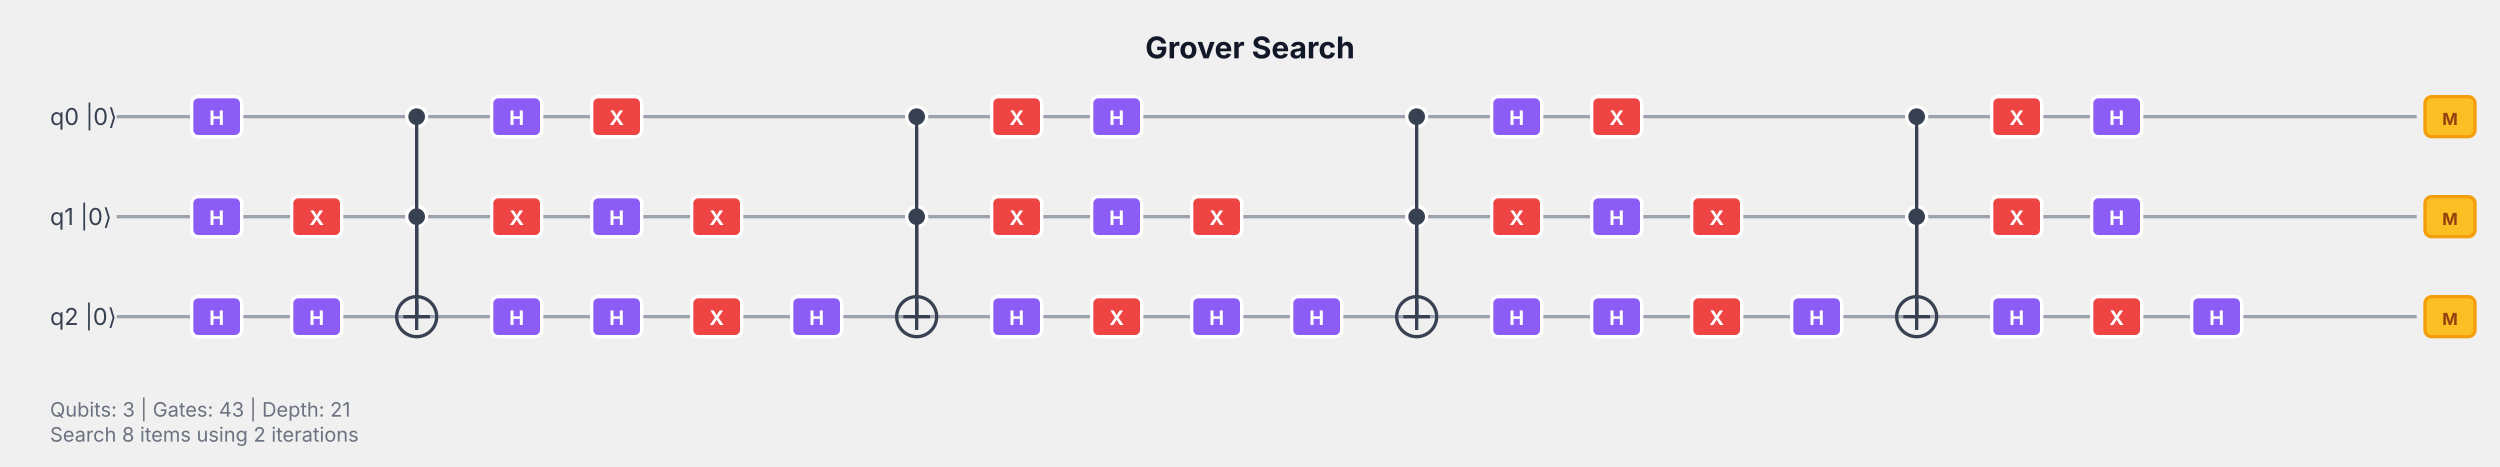
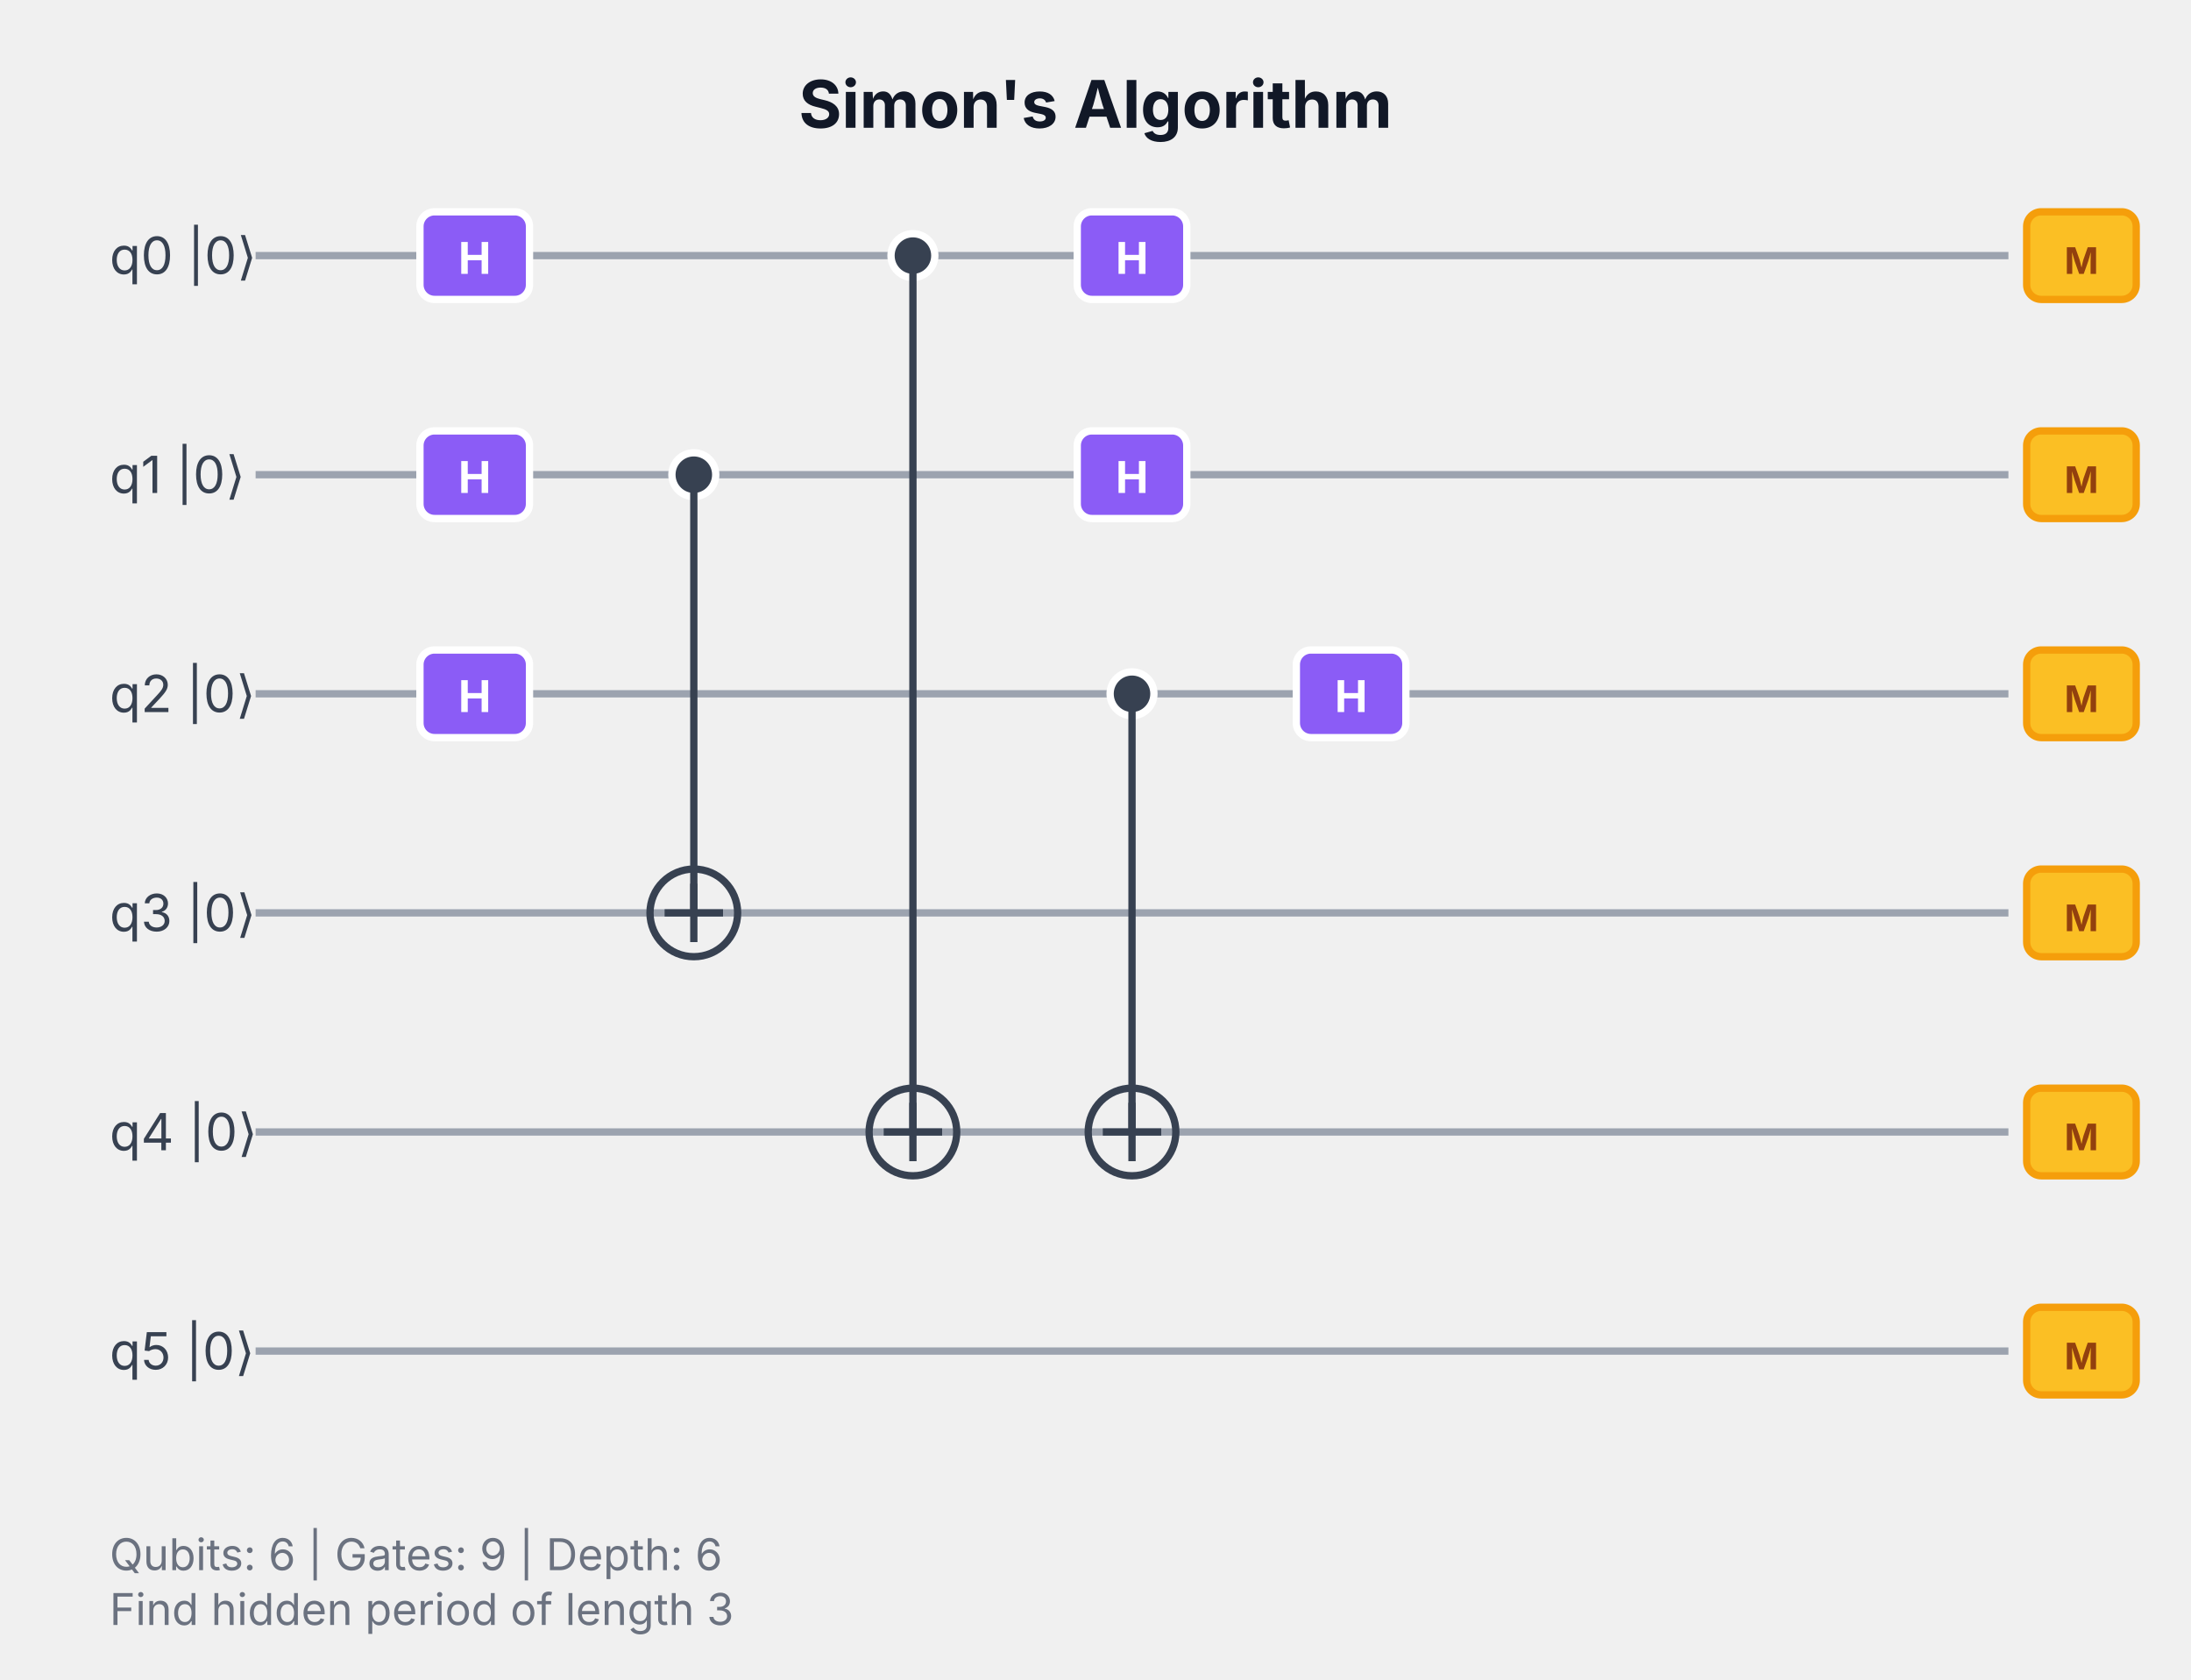
- <svg xmlns="http://www.w3.org/2000/svg" height="280" style="background-color: #ffffff; border: 1px solid #e5e7eb; border-radius: 8px;" width="1500">
+ <svg xmlns="http://www.w3.org/2000/svg" height="460" style="background-color: #ffffff; border: 1px solid #e5e7eb; border-radius: 8px;" width="600">
  <defs>
    <style>.gate-group:hover rect { opacity: 1; stroke-width: 3; }
                         .gate-group:hover circle { stroke-width: 3; }
                         text { font-family: 'SF Pro Display', 'Segoe UI', system-ui, sans-serif; }</style>
  </defs>
-   <text fill="#111827" font-size="18" font-weight="bold" text-anchor="middle" x="750" y="35">Grover Search</text>
+   <text fill="#111827" font-size="18" font-weight="bold" text-anchor="middle" x="300" y="35">Simon's Algorithm</text>
  <g>
    <text fill="#374151" font-size="14" x="30" y="75">q0 |0⟩</text>
-     <line stroke="#9ca3af" stroke-width="2" x1="70" x2="1450" y1="70" y2="70" />
+     <line stroke="#9ca3af" stroke-width="2" x1="70" x2="550" y1="70" y2="70" />
  </g>
  <g>
    <text fill="#374151" font-size="14" x="30" y="135">q1 |0⟩</text>
-     <line stroke="#9ca3af" stroke-width="2" x1="70" x2="1450" y1="130" y2="130" />
+     <line stroke="#9ca3af" stroke-width="2" x1="70" x2="550" y1="130" y2="130" />
  </g>
  <g>
    <text fill="#374151" font-size="14" x="30" y="195">q2 |0⟩</text>
-     <line stroke="#9ca3af" stroke-width="2" x1="70" x2="1450" y1="190" y2="190" />
+     <line stroke="#9ca3af" stroke-width="2" x1="70" x2="550" y1="190" y2="190" />
+   </g>
+   <g>
+     <text fill="#374151" font-size="14" x="30" y="255">q3 |0⟩</text>
+     <line stroke="#9ca3af" stroke-width="2" x1="70" x2="550" y1="250" y2="250" />
+   </g>
+   <g>
+     <text fill="#374151" font-size="14" x="30" y="315">q4 |0⟩</text>
+     <line stroke="#9ca3af" stroke-width="2" x1="70" x2="550" y1="310" y2="310" />
+   </g>
+   <g>
+     <text fill="#374151" font-size="14" x="30" y="375">q5 |0⟩</text>
+     <line stroke="#9ca3af" stroke-width="2" x1="70" x2="550" y1="370" y2="370" />
  </g>
  <g class="gate-group">
    <rect fill="#8b5cf6" height="24" rx="4" stroke="#ffffff" stroke-width="2" width="30" x="115" y="58" />
    <text fill="#ffffff" font-size="12" font-weight="bold" text-anchor="middle" x="130" y="75">H</text>
  </g>
  <g class="gate-group">
    <rect fill="#8b5cf6" height="24" rx="4" stroke="#ffffff" stroke-width="2" width="30" x="115" y="118" />
    <text fill="#ffffff" font-size="12" font-weight="bold" text-anchor="middle" x="130" y="135">H</text>
  </g>
  <g class="gate-group">
    <rect fill="#8b5cf6" height="24" rx="4" stroke="#ffffff" stroke-width="2" width="30" x="115" y="178" />
    <text fill="#ffffff" font-size="12" font-weight="bold" text-anchor="middle" x="130" y="195">H</text>
  </g>
  <g class="gate-group">
-     <rect fill="#ef4444" height="24" rx="4" stroke="#ffffff" stroke-width="2" width="30" x="175" y="118" />
-     <text fill="#ffffff" font-size="12" font-weight="bold" text-anchor="middle" x="190" y="135">X</text>
-   </g>
-   <g class="gate-group">
-     <rect fill="#8b5cf6" height="24" rx="4" stroke="#ffffff" stroke-width="2" width="30" x="175" y="178" />
-     <text fill="#ffffff" font-size="12" font-weight="bold" text-anchor="middle" x="190" y="195">H</text>
+     <circle cx="190" cy="130" fill="#374151" r="6" stroke="#ffffff" stroke-width="2" />
+     <circle cx="190" cy="250" fill="none" r="12" stroke="#374151" stroke-width="2" />
+     <line stroke="#374151" stroke-width="2" x1="182" x2="198" y1="250" y2="250" />
+     <line stroke="#374151" stroke-width="2" x1="190" x2="190" y1="242" y2="258" />
+     <line stroke="#374151" stroke-width="2" x1="190" x2="190" y1="130" y2="250" />
  </g>
  <g class="gate-group">
    <circle cx="250" cy="70" fill="#374151" r="6" stroke="#ffffff" stroke-width="2" />
-     <circle cx="250" cy="130" fill="#374151" r="6" stroke="#ffffff" stroke-width="2" />
-     <circle cx="250" cy="190" fill="none" r="12" stroke="#374151" stroke-width="2" />
-     <line stroke="#374151" stroke-width="2" x1="242" x2="258" y1="190" y2="190" />
-     <line stroke="#374151" stroke-width="2" x1="250" x2="250" y1="182" y2="198" />
-     <line stroke="#374151" stroke-width="2" x1="250" x2="250" y1="70" y2="190" />
-     <line stroke="#374151" stroke-width="2" x1="250" x2="250" y1="130" y2="190" />
+     <circle cx="250" cy="310" fill="none" r="12" stroke="#374151" stroke-width="2" />
+     <line stroke="#374151" stroke-width="2" x1="242" x2="258" y1="310" y2="310" />
+     <line stroke="#374151" stroke-width="2" x1="250" x2="250" y1="302" y2="318" />
+     <line stroke="#374151" stroke-width="2" x1="250" x2="250" y1="70" y2="310" />
  </g>
  <g class="gate-group">
-     <rect fill="#8b5cf6" height="24" rx="4" stroke="#ffffff" stroke-width="2" width="30" x="295" y="178" />
-     <text fill="#ffffff" font-size="12" font-weight="bold" text-anchor="middle" x="310" y="195">H</text>
-   </g>
-   <g class="gate-group">
-     <rect fill="#ef4444" height="24" rx="4" stroke="#ffffff" stroke-width="2" width="30" x="295" y="118" />
-     <text fill="#ffffff" font-size="12" font-weight="bold" text-anchor="middle" x="310" y="135">X</text>
+     <circle cx="310" cy="190" fill="#374151" r="6" stroke="#ffffff" stroke-width="2" />
+     <circle cx="310" cy="310" fill="none" r="12" stroke="#374151" stroke-width="2" />
+     <line stroke="#374151" stroke-width="2" x1="302" x2="318" y1="310" y2="310" />
+     <line stroke="#374151" stroke-width="2" x1="310" x2="310" y1="302" y2="318" />
+     <line stroke="#374151" stroke-width="2" x1="310" x2="310" y1="190" y2="310" />
  </g>
  <g class="gate-group">
    <rect fill="#8b5cf6" height="24" rx="4" stroke="#ffffff" stroke-width="2" width="30" x="295" y="58" />
    <text fill="#ffffff" font-size="12" font-weight="bold" text-anchor="middle" x="310" y="75">H</text>
  </g>
  <g class="gate-group">
-     <rect fill="#8b5cf6" height="24" rx="4" stroke="#ffffff" stroke-width="2" width="30" x="355" y="118" />
-     <text fill="#ffffff" font-size="12" font-weight="bold" text-anchor="middle" x="370" y="135">H</text>
+     <rect fill="#8b5cf6" height="24" rx="4" stroke="#ffffff" stroke-width="2" width="30" x="295" y="118" />
+     <text fill="#ffffff" font-size="12" font-weight="bold" text-anchor="middle" x="310" y="135">H</text>
  </g>
  <g class="gate-group">
    <rect fill="#8b5cf6" height="24" rx="4" stroke="#ffffff" stroke-width="2" width="30" x="355" y="178" />
    <text fill="#ffffff" font-size="12" font-weight="bold" text-anchor="middle" x="370" y="195">H</text>
  </g>
-   <g class="gate-group">
-     <rect fill="#ef4444" height="24" rx="4" stroke="#ffffff" stroke-width="2" width="30" x="355" y="58" />
-     <text fill="#ffffff" font-size="12" font-weight="bold" text-anchor="middle" x="370" y="75">X</text>
-   </g>
-   <g class="gate-group">
-     <rect fill="#ef4444" height="24" rx="4" stroke="#ffffff" stroke-width="2" width="30" x="415" y="118" />
-     <text fill="#ffffff" font-size="12" font-weight="bold" text-anchor="middle" x="430" y="135">X</text>
-   </g>
-   <g class="gate-group">
-     <rect fill="#ef4444" height="24" rx="4" stroke="#ffffff" stroke-width="2" width="30" x="415" y="178" />
-     <text fill="#ffffff" font-size="12" font-weight="bold" text-anchor="middle" x="430" y="195">X</text>
-   </g>
-   <g class="gate-group">
-     <rect fill="#8b5cf6" height="24" rx="4" stroke="#ffffff" stroke-width="2" width="30" x="475" y="178" />
-     <text fill="#ffffff" font-size="12" font-weight="bold" text-anchor="middle" x="490" y="195">H</text>
-   </g>
-   <g class="gate-group">
-     <circle cx="550" cy="70" fill="#374151" r="6" stroke="#ffffff" stroke-width="2" />
-     <circle cx="550" cy="130" fill="#374151" r="6" stroke="#ffffff" stroke-width="2" />
-     <circle cx="550" cy="190" fill="none" r="12" stroke="#374151" stroke-width="2" />
-     <line stroke="#374151" stroke-width="2" x1="542" x2="558" y1="190" y2="190" />
-     <line stroke="#374151" stroke-width="2" x1="550" x2="550" y1="182" y2="198" />
-     <line stroke="#374151" stroke-width="2" x1="550" x2="550" y1="70" y2="190" />
-     <line stroke="#374151" stroke-width="2" x1="550" x2="550" y1="130" y2="190" />
-   </g>
-   <g class="gate-group">
-     <rect fill="#8b5cf6" height="24" rx="4" stroke="#ffffff" stroke-width="2" width="30" x="595" y="178" />
-     <text fill="#ffffff" font-size="12" font-weight="bold" text-anchor="middle" x="610" y="195">H</text>
-   </g>
-   <g class="gate-group">
-     <rect fill="#ef4444" height="24" rx="4" stroke="#ffffff" stroke-width="2" width="30" x="595" y="58" />
-     <text fill="#ffffff" font-size="12" font-weight="bold" text-anchor="middle" x="610" y="75">X</text>
-   </g>
-   <g class="gate-group">
-     <rect fill="#ef4444" height="24" rx="4" stroke="#ffffff" stroke-width="2" width="30" x="595" y="118" />
-     <text fill="#ffffff" font-size="12" font-weight="bold" text-anchor="middle" x="610" y="135">X</text>
-   </g>
-   <g class="gate-group">
-     <rect fill="#ef4444" height="24" rx="4" stroke="#ffffff" stroke-width="2" width="30" x="655" y="178" />
-     <text fill="#ffffff" font-size="12" font-weight="bold" text-anchor="middle" x="670" y="195">X</text>
-   </g>
-   <g class="gate-group">
-     <rect fill="#8b5cf6" height="24" rx="4" stroke="#ffffff" stroke-width="2" width="30" x="655" y="58" />
-     <text fill="#ffffff" font-size="12" font-weight="bold" text-anchor="middle" x="670" y="75">H</text>
-   </g>
-   <g class="gate-group">
-     <rect fill="#8b5cf6" height="24" rx="4" stroke="#ffffff" stroke-width="2" width="30" x="655" y="118" />
-     <text fill="#ffffff" font-size="12" font-weight="bold" text-anchor="middle" x="670" y="135">H</text>
-   </g>
-   <g class="gate-group">
-     <rect fill="#8b5cf6" height="24" rx="4" stroke="#ffffff" stroke-width="2" width="30" x="715" y="178" />
-     <text fill="#ffffff" font-size="12" font-weight="bold" text-anchor="middle" x="730" y="195">H</text>
-   </g>
-   <g class="gate-group">
-     <rect fill="#ef4444" height="24" rx="4" stroke="#ffffff" stroke-width="2" width="30" x="715" y="118" />
-     <text fill="#ffffff" font-size="12" font-weight="bold" text-anchor="middle" x="730" y="135">X</text>
-   </g>
-   <g class="gate-group">
-     <rect fill="#8b5cf6" height="24" rx="4" stroke="#ffffff" stroke-width="2" width="30" x="775" y="178" />
-     <text fill="#ffffff" font-size="12" font-weight="bold" text-anchor="middle" x="790" y="195">H</text>
-   </g>
-   <g class="gate-group">
-     <circle cx="850" cy="70" fill="#374151" r="6" stroke="#ffffff" stroke-width="2" />
-     <circle cx="850" cy="130" fill="#374151" r="6" stroke="#ffffff" stroke-width="2" />
-     <circle cx="850" cy="190" fill="none" r="12" stroke="#374151" stroke-width="2" />
-     <line stroke="#374151" stroke-width="2" x1="842" x2="858" y1="190" y2="190" />
-     <line stroke="#374151" stroke-width="2" x1="850" x2="850" y1="182" y2="198" />
-     <line stroke="#374151" stroke-width="2" x1="850" x2="850" y1="70" y2="190" />
-     <line stroke="#374151" stroke-width="2" x1="850" x2="850" y1="130" y2="190" />
-   </g>
-   <g class="gate-group">
-     <rect fill="#8b5cf6" height="24" rx="4" stroke="#ffffff" stroke-width="2" width="30" x="895" y="178" />
-     <text fill="#ffffff" font-size="12" font-weight="bold" text-anchor="middle" x="910" y="195">H</text>
-   </g>
-   <g class="gate-group">
-     <rect fill="#ef4444" height="24" rx="4" stroke="#ffffff" stroke-width="2" width="30" x="895" y="118" />
-     <text fill="#ffffff" font-size="12" font-weight="bold" text-anchor="middle" x="910" y="135">X</text>
-   </g>
-   <g class="gate-group">
-     <rect fill="#8b5cf6" height="24" rx="4" stroke="#ffffff" stroke-width="2" width="30" x="895" y="58" />
-     <text fill="#ffffff" font-size="12" font-weight="bold" text-anchor="middle" x="910" y="75">H</text>
-   </g>
-   <g class="gate-group">
-     <rect fill="#8b5cf6" height="24" rx="4" stroke="#ffffff" stroke-width="2" width="30" x="955" y="118" />
-     <text fill="#ffffff" font-size="12" font-weight="bold" text-anchor="middle" x="970" y="135">H</text>
-   </g>
-   <g class="gate-group">
-     <rect fill="#8b5cf6" height="24" rx="4" stroke="#ffffff" stroke-width="2" width="30" x="955" y="178" />
-     <text fill="#ffffff" font-size="12" font-weight="bold" text-anchor="middle" x="970" y="195">H</text>
-   </g>
-   <g class="gate-group">
-     <rect fill="#ef4444" height="24" rx="4" stroke="#ffffff" stroke-width="2" width="30" x="955" y="58" />
-     <text fill="#ffffff" font-size="12" font-weight="bold" text-anchor="middle" x="970" y="75">X</text>
-   </g>
-   <g class="gate-group">
-     <rect fill="#ef4444" height="24" rx="4" stroke="#ffffff" stroke-width="2" width="30" x="1015" y="118" />
-     <text fill="#ffffff" font-size="12" font-weight="bold" text-anchor="middle" x="1030" y="135">X</text>
-   </g>
-   <g class="gate-group">
-     <rect fill="#ef4444" height="24" rx="4" stroke="#ffffff" stroke-width="2" width="30" x="1015" y="178" />
-     <text fill="#ffffff" font-size="12" font-weight="bold" text-anchor="middle" x="1030" y="195">X</text>
-   </g>
-   <g class="gate-group">
-     <rect fill="#8b5cf6" height="24" rx="4" stroke="#ffffff" stroke-width="2" width="30" x="1075" y="178" />
-     <text fill="#ffffff" font-size="12" font-weight="bold" text-anchor="middle" x="1090" y="195">H</text>
-   </g>
-   <g class="gate-group">
-     <circle cx="1150" cy="70" fill="#374151" r="6" stroke="#ffffff" stroke-width="2" />
-     <circle cx="1150" cy="130" fill="#374151" r="6" stroke="#ffffff" stroke-width="2" />
-     <circle cx="1150" cy="190" fill="none" r="12" stroke="#374151" stroke-width="2" />
-     <line stroke="#374151" stroke-width="2" x1="1142" x2="1158" y1="190" y2="190" />
-     <line stroke="#374151" stroke-width="2" x1="1150" x2="1150" y1="182" y2="198" />
-     <line stroke="#374151" stroke-width="2" x1="1150" x2="1150" y1="70" y2="190" />
-     <line stroke="#374151" stroke-width="2" x1="1150" x2="1150" y1="130" y2="190" />
-   </g>
-   <g class="gate-group">
-     <rect fill="#8b5cf6" height="24" rx="4" stroke="#ffffff" stroke-width="2" width="30" x="1195" y="178" />
-     <text fill="#ffffff" font-size="12" font-weight="bold" text-anchor="middle" x="1210" y="195">H</text>
-   </g>
-   <g class="gate-group">
-     <rect fill="#ef4444" height="24" rx="4" stroke="#ffffff" stroke-width="2" width="30" x="1195" y="58" />
-     <text fill="#ffffff" font-size="12" font-weight="bold" text-anchor="middle" x="1210" y="75">X</text>
-   </g>
-   <g class="gate-group">
-     <rect fill="#ef4444" height="24" rx="4" stroke="#ffffff" stroke-width="2" width="30" x="1195" y="118" />
-     <text fill="#ffffff" font-size="12" font-weight="bold" text-anchor="middle" x="1210" y="135">X</text>
-   </g>
-   <g class="gate-group">
-     <rect fill="#ef4444" height="24" rx="4" stroke="#ffffff" stroke-width="2" width="30" x="1255" y="178" />
-     <text fill="#ffffff" font-size="12" font-weight="bold" text-anchor="middle" x="1270" y="195">X</text>
-   </g>
-   <g class="gate-group">
-     <rect fill="#8b5cf6" height="24" rx="4" stroke="#ffffff" stroke-width="2" width="30" x="1255" y="58" />
-     <text fill="#ffffff" font-size="12" font-weight="bold" text-anchor="middle" x="1270" y="75">H</text>
-   </g>
-   <g class="gate-group">
-     <rect fill="#8b5cf6" height="24" rx="4" stroke="#ffffff" stroke-width="2" width="30" x="1255" y="118" />
-     <text fill="#ffffff" font-size="12" font-weight="bold" text-anchor="middle" x="1270" y="135">H</text>
-   </g>
-   <g class="gate-group">
-     <rect fill="#8b5cf6" height="24" rx="4" stroke="#ffffff" stroke-width="2" width="30" x="1315" y="178" />
-     <text fill="#ffffff" font-size="12" font-weight="bold" text-anchor="middle" x="1330" y="195">H</text>
+   <g>
+     <rect fill="#fbbf24" height="24" rx="4" stroke="#f59e0b" stroke-width="2" width="30" x="555" y="58" />
+     <text fill="#92400e" font-size="10" font-weight="bold" text-anchor="middle" x="570" y="75">M</text>
  </g>
  <g>
-     <rect fill="#fbbf24" height="24" rx="4" stroke="#f59e0b" stroke-width="2" width="30" x="1455" y="58" />
-     <text fill="#92400e" font-size="10" font-weight="bold" text-anchor="middle" x="1470" y="75">M</text>
+     <rect fill="#fbbf24" height="24" rx="4" stroke="#f59e0b" stroke-width="2" width="30" x="555" y="118" />
+     <text fill="#92400e" font-size="10" font-weight="bold" text-anchor="middle" x="570" y="135">M</text>
  </g>
  <g>
-     <rect fill="#fbbf24" height="24" rx="4" stroke="#f59e0b" stroke-width="2" width="30" x="1455" y="118" />
-     <text fill="#92400e" font-size="10" font-weight="bold" text-anchor="middle" x="1470" y="135">M</text>
+     <rect fill="#fbbf24" height="24" rx="4" stroke="#f59e0b" stroke-width="2" width="30" x="555" y="178" />
+     <text fill="#92400e" font-size="10" font-weight="bold" text-anchor="middle" x="570" y="195">M</text>
  </g>
  <g>
-     <rect fill="#fbbf24" height="24" rx="4" stroke="#f59e0b" stroke-width="2" width="30" x="1455" y="178" />
-     <text fill="#92400e" font-size="10" font-weight="bold" text-anchor="middle" x="1470" y="195">M</text>
+     <rect fill="#fbbf24" height="24" rx="4" stroke="#f59e0b" stroke-width="2" width="30" x="555" y="238" />
+     <text fill="#92400e" font-size="10" font-weight="bold" text-anchor="middle" x="570" y="255">M</text>
  </g>
  <g>
-     <text fill="#6b7280" font-size="12" x="30" y="250">Qubits: 3 | Gates: 43 | Depth: 21</text>
-     <text fill="#6b7280" font-size="12" x="30" y="265">Search 8 items using 2 iterations</text>
+     <rect fill="#fbbf24" height="24" rx="4" stroke="#f59e0b" stroke-width="2" width="30" x="555" y="298" />
+     <text fill="#92400e" font-size="10" font-weight="bold" text-anchor="middle" x="570" y="315">M</text>
+   </g>
+   <g>
+     <rect fill="#fbbf24" height="24" rx="4" stroke="#f59e0b" stroke-width="2" width="30" x="555" y="358" />
+     <text fill="#92400e" font-size="10" font-weight="bold" text-anchor="middle" x="570" y="375">M</text>
+   </g>
+   <g>
+     <text fill="#6b7280" font-size="12" x="30" y="430">Qubits: 6 | Gates: 9 | Depth: 6</text>
+     <text fill="#6b7280" font-size="12" x="30" y="445">Find hidden period of length 3</text>
  </g>
</svg>
